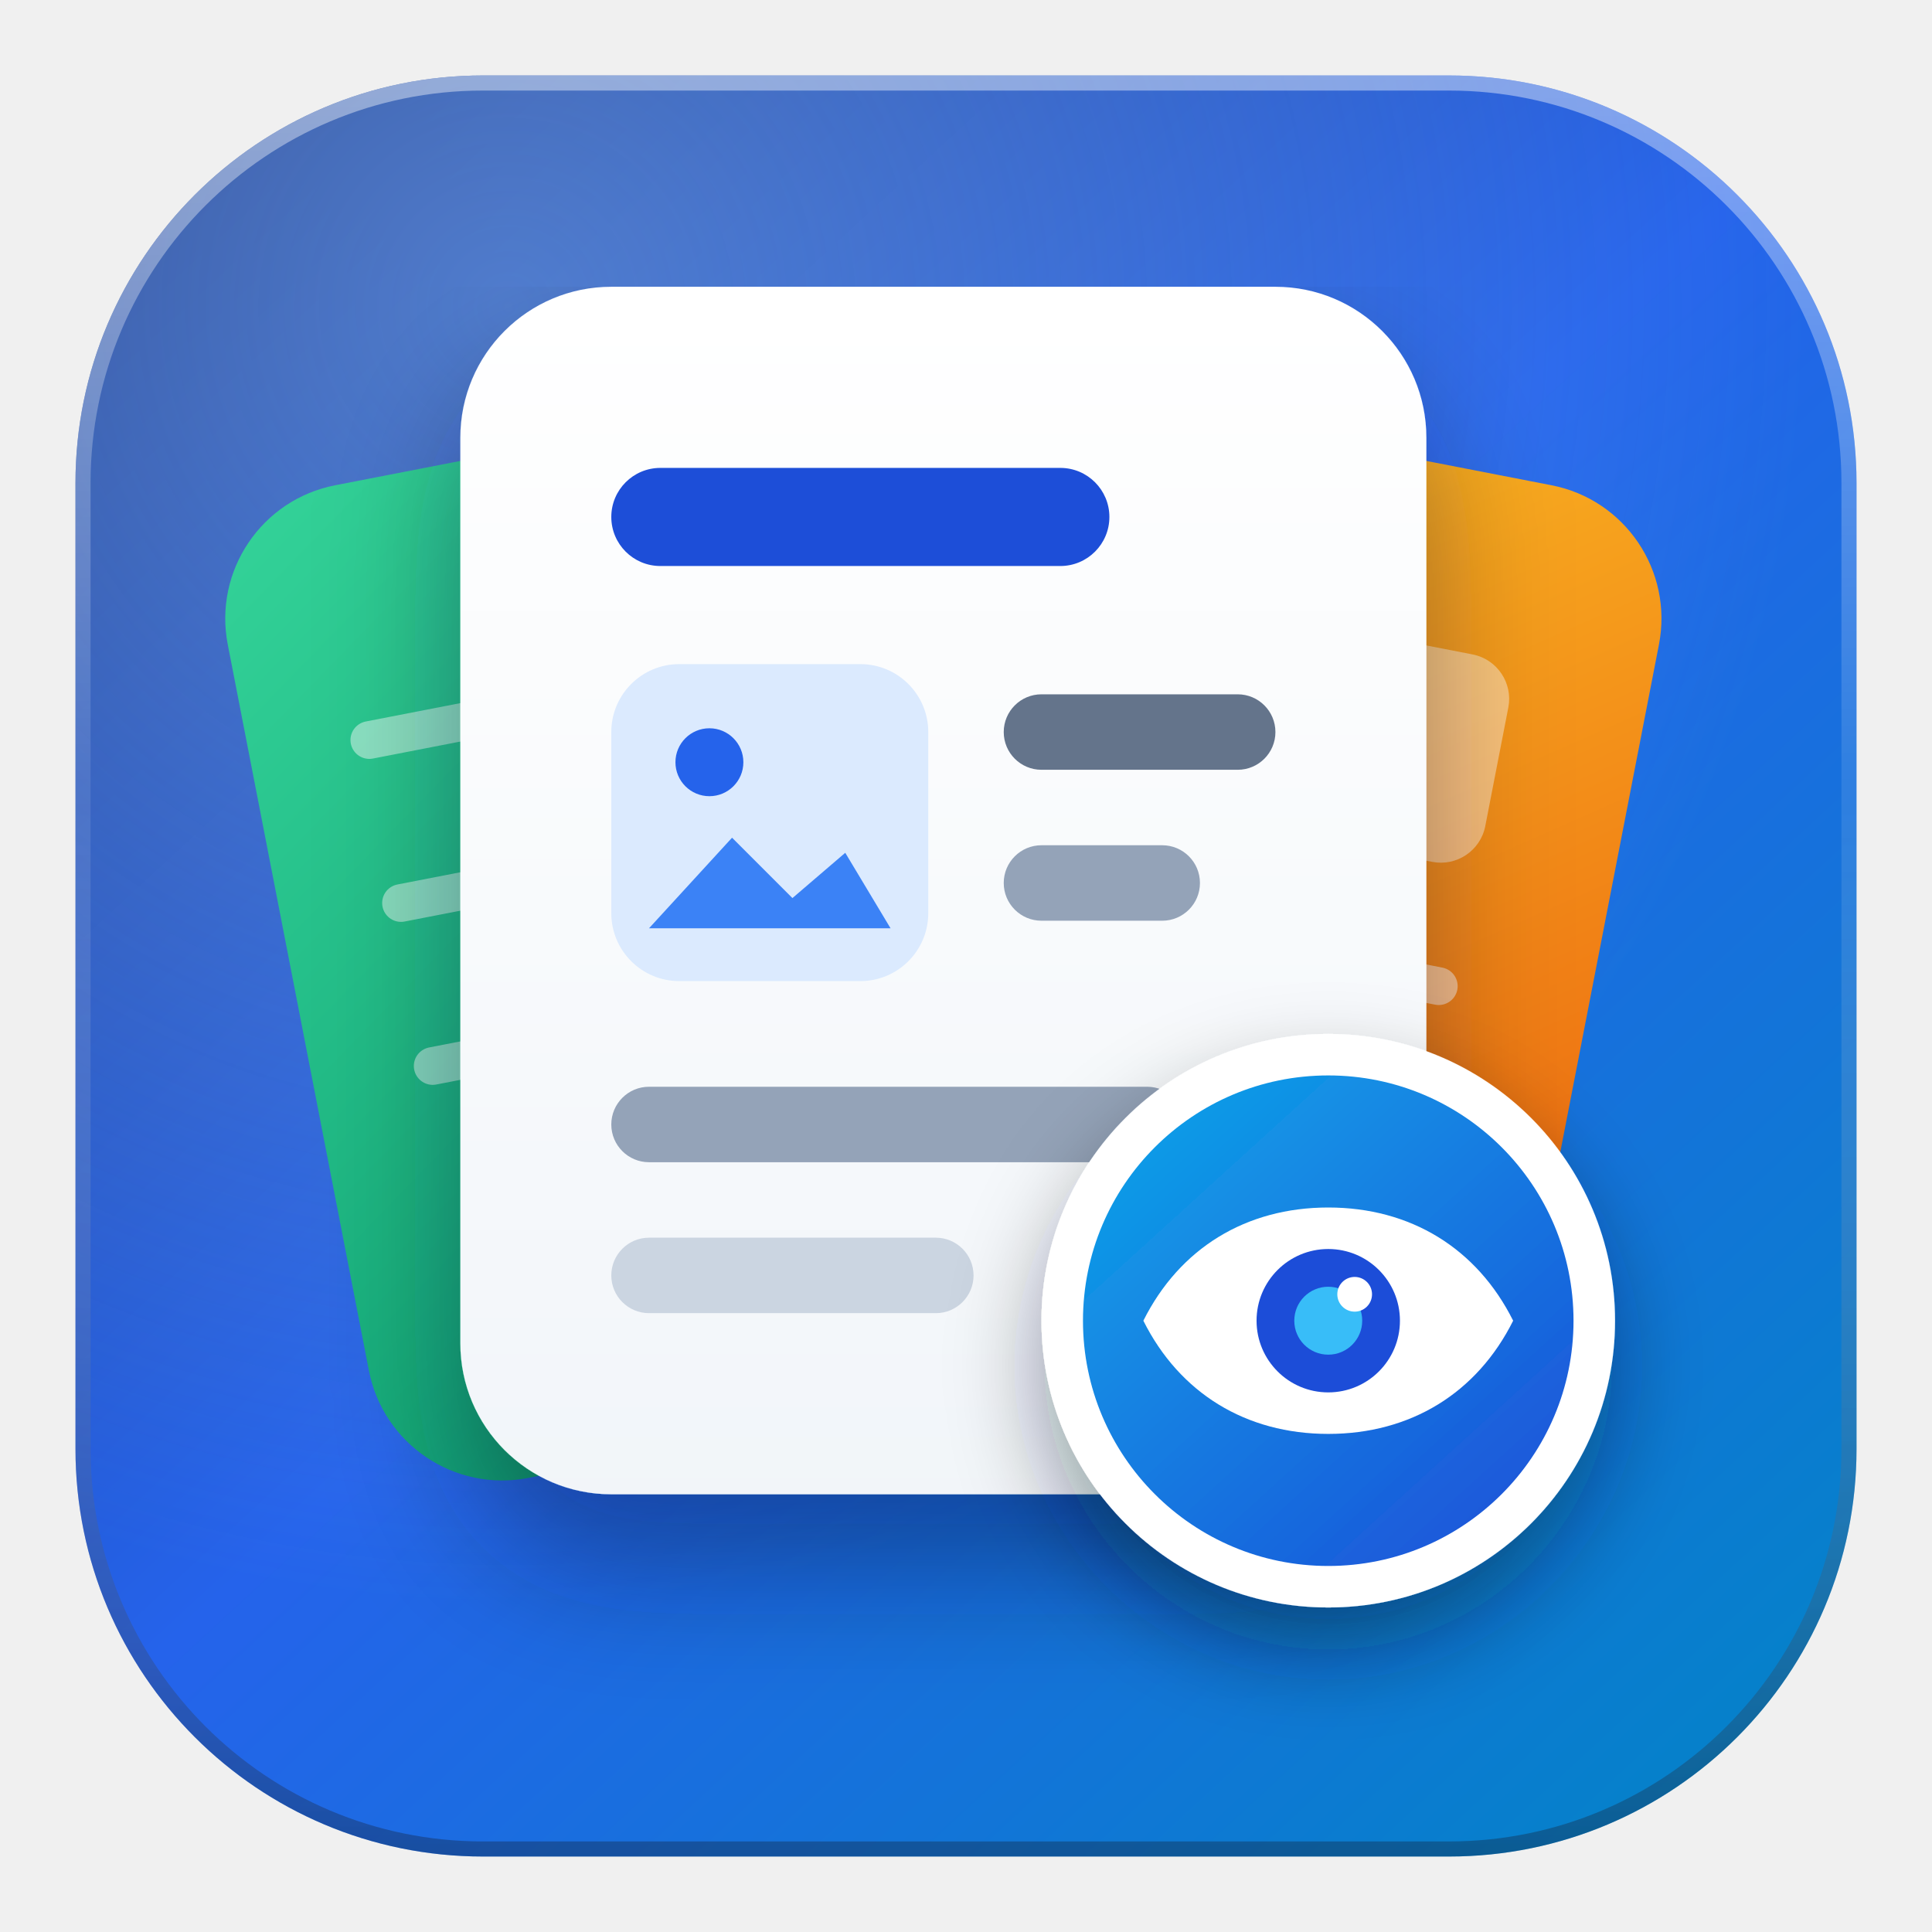
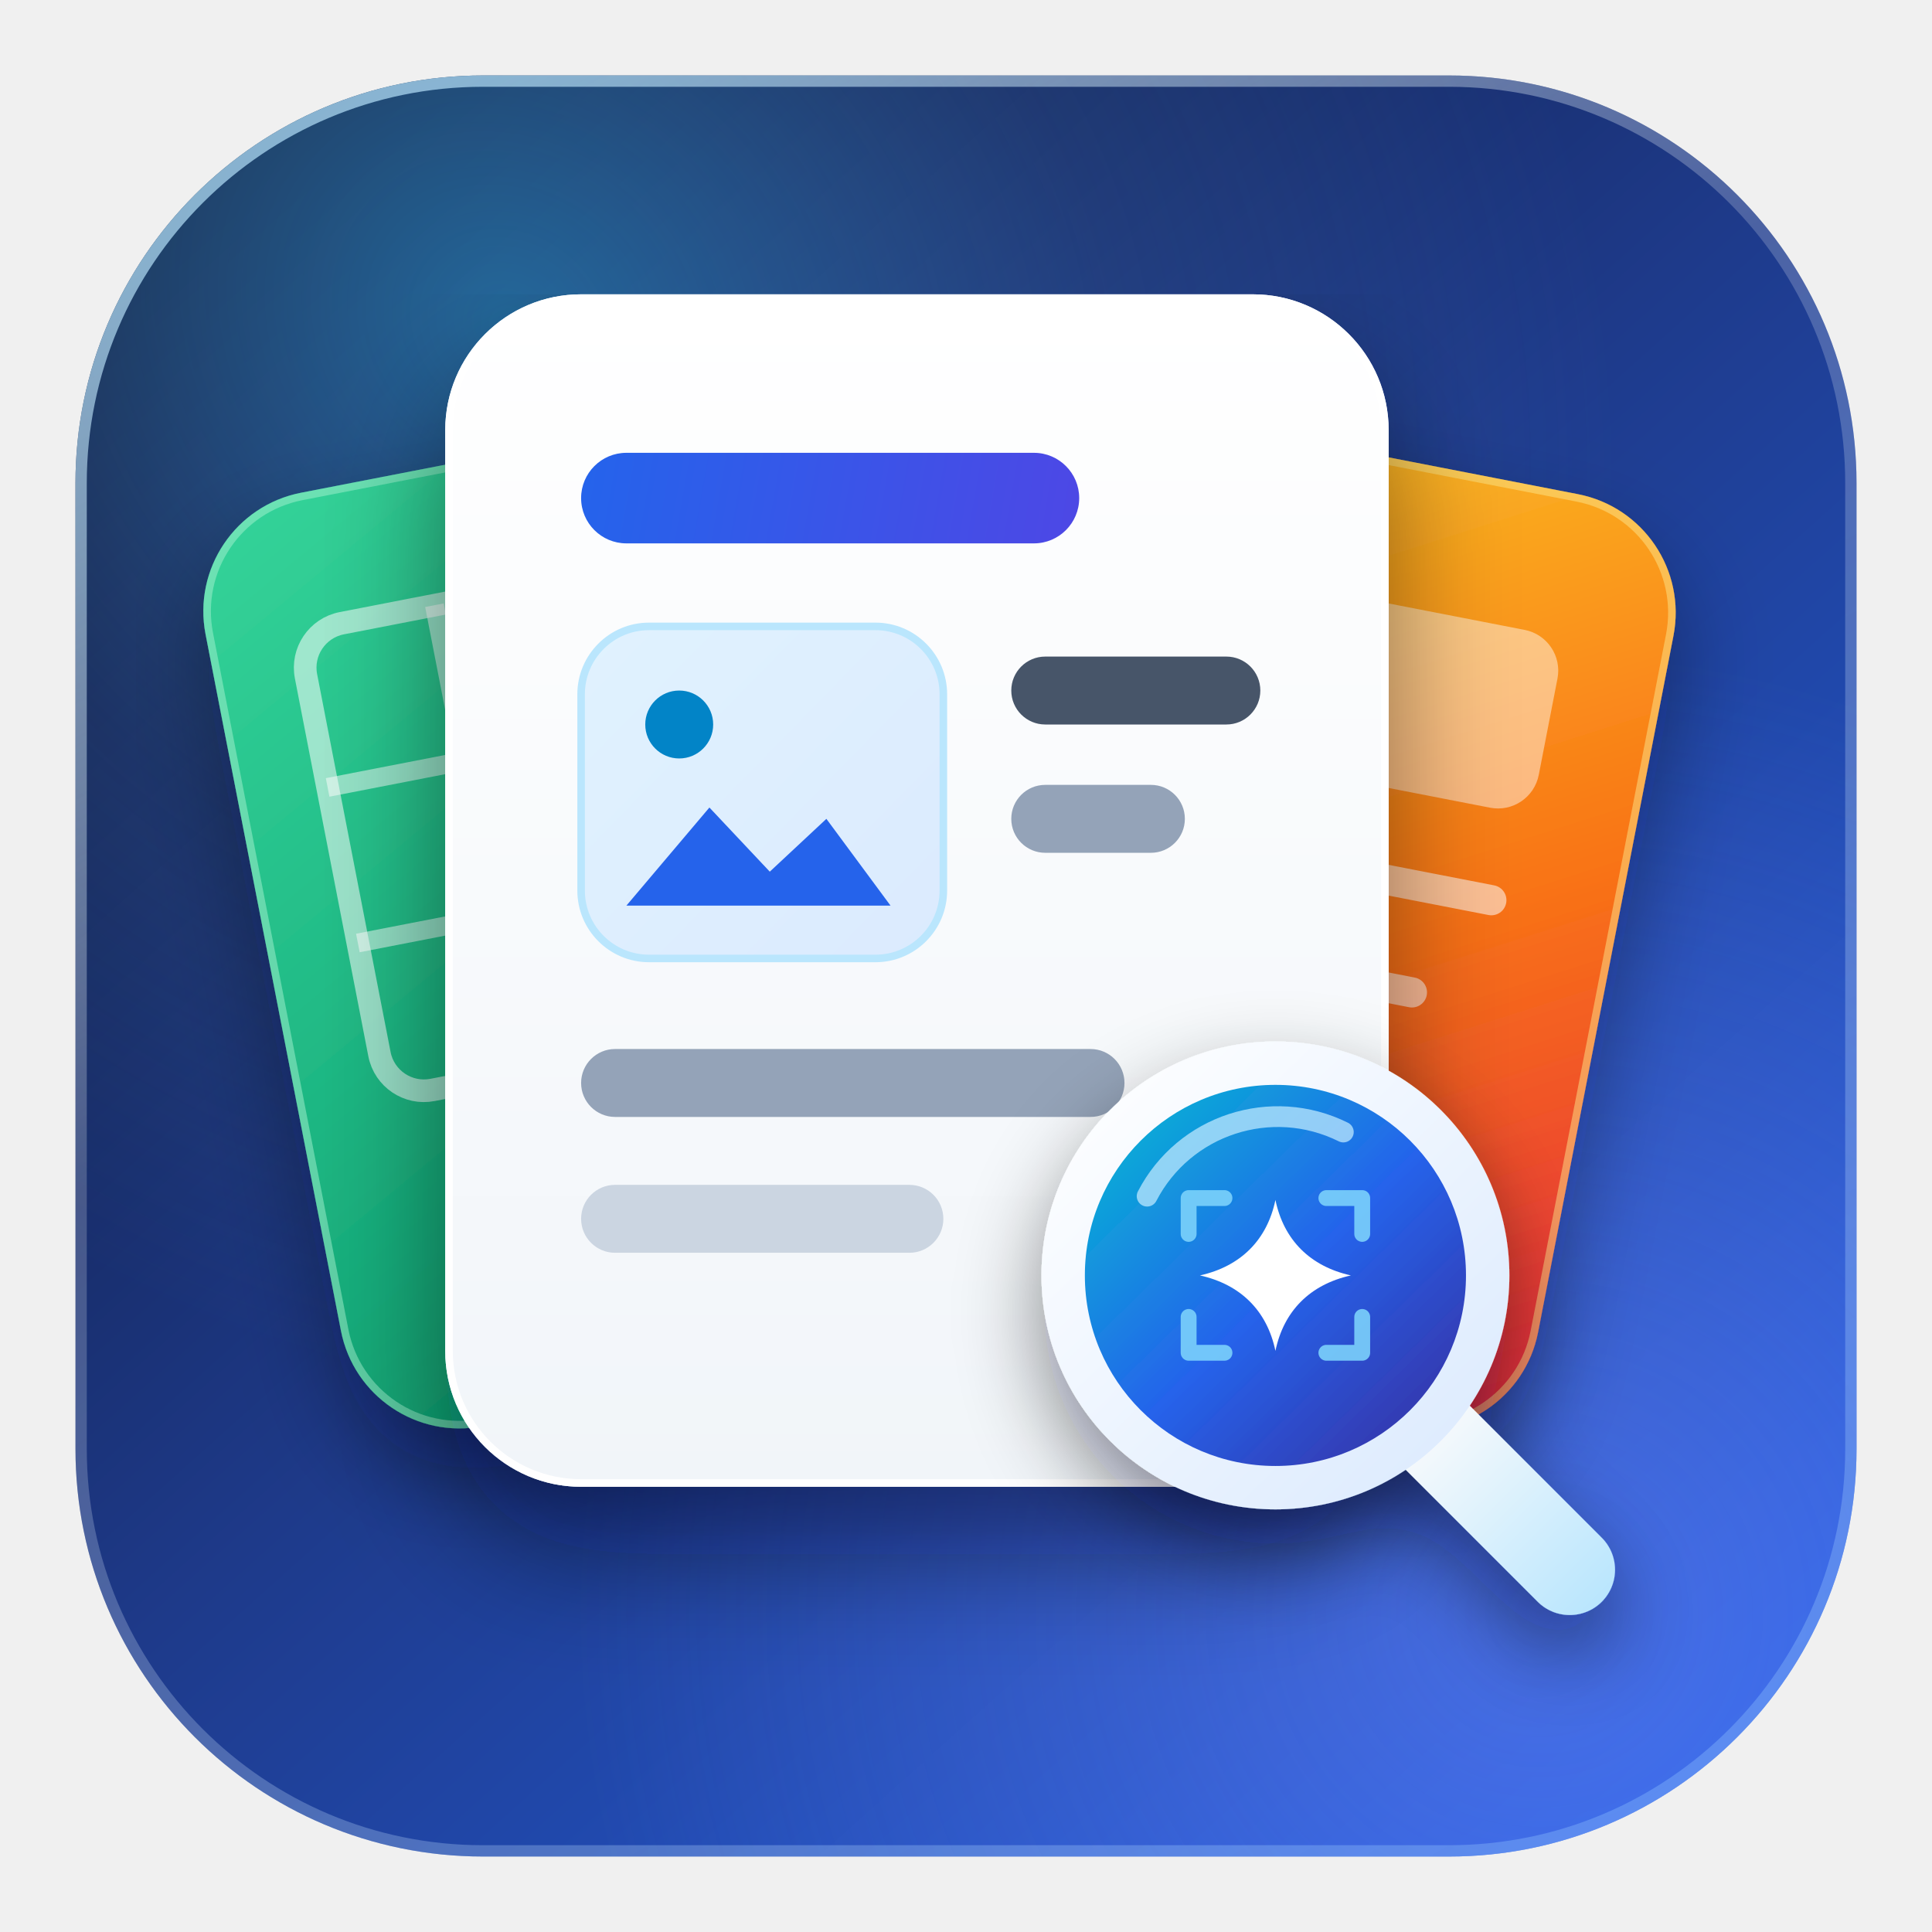
- <svg xmlns="http://www.w3.org/2000/svg" width="256" height="256" viewBox="0 0 256 256" fill="none">
+ <svg xmlns="http://www.w3.org/2000/svg" width="512" height="512" viewBox="0 0 512 512" fill="none">
  <defs>
-     <linearGradient id="bg" x1="20" y1="12" x2="236" y2="246" gradientUnits="userSpaceOnUse">
-       <stop offset="0%" stop-color="#1E3A8A" />
-       <stop offset="48%" stop-color="#2563EB" />
-       <stop offset="100%" stop-color="#0284C7" />
+     <clipPath id="squircleClip">
+       <rect x="20" y="20" width="472" height="472" rx="108" />
+     </clipPath>
+     <linearGradient id="bg" x1="48" y1="24" x2="464" y2="488" gradientUnits="userSpaceOnUse">
+       <stop offset="0%" stop-color="#0B132B" />
+       <stop offset="48%" stop-color="#1E3A8A" />
+       <stop offset="100%" stop-color="#2563EB" />
    </linearGradient>
-     <radialGradient id="glow" cx="0" cy="0" r="1" gradientUnits="userSpaceOnUse" gradientTransform="translate(68 42) rotate(48) scale(170)">
-       <stop offset="0%" stop-color="#93C5FD" stop-opacity="0.42" />
-       <stop offset="100%" stop-color="#93C5FD" stop-opacity="0" />
+     <radialGradient id="auroraTop" cx="0" cy="0" r="1" gradientUnits="userSpaceOnUse" gradientTransform="translate(136 86) rotate(42) scale(310 270)">
+       <stop offset="0%" stop-color="#38BDF8" stop-opacity="0.46" />
+       <stop offset="55%" stop-color="#60A5FA" stop-opacity="0.14" />
+       <stop offset="100%" stop-color="#60A5FA" stop-opacity="0" />
    </radialGradient>
-     <linearGradient id="rim" x1="128" y1="10" x2="128" y2="246" gradientUnits="userSpaceOnUse">
-       <stop offset="0%" stop-color="#FFFFFF" stop-opacity="0.42" />
-       <stop offset="40%" stop-color="#FFFFFF" stop-opacity="0.1" />
-       <stop offset="100%" stop-color="#0F172A" stop-opacity="0.35" />
+     <radialGradient id="auroraBot" cx="0" cy="0" r="1" gradientUnits="userSpaceOnUse" gradientTransform="translate(410 430) rotate(-135) scale(260)">
+       <stop offset="0%" stop-color="#818CF8" stop-opacity="0.38" />
+       <stop offset="100%" stop-color="#818CF8" stop-opacity="0" />
+     </radialGradient>
+     <linearGradient id="rim" x1="120" y1="20" x2="392" y2="492" gradientUnits="userSpaceOnUse">
+       <stop offset="0%" stop-color="#BAE6FD" stop-opacity="0.68" />
+       <stop offset="38%" stop-color="#FFFFFF" stop-opacity="0.2" />
+       <stop offset="100%" stop-color="#93C5FD" stop-opacity="0.35" />
    </linearGradient>
-     <linearGradient id="sheetGreen" x1="40" y1="56" x2="132" y2="188" gradientUnits="userSpaceOnUse">
+     <linearGradient id="sheetCard" x1="78" y1="118" x2="220" y2="378" gradientUnits="userSpaceOnUse">
      <stop offset="0%" stop-color="#34D399" />
      <stop offset="100%" stop-color="#059669" />
    </linearGradient>
-     <linearGradient id="slideAmber" x1="124" y1="56" x2="216" y2="188" gradientUnits="userSpaceOnUse">
+     <linearGradient id="slideCard" x1="292" y1="118" x2="434" y2="378" gradientUnits="userSpaceOnUse">
      <stop offset="0%" stop-color="#FBBF24" />
-       <stop offset="100%" stop-color="#EA580C" />
+       <stop offset="48%" stop-color="#F97316" />
+       <stop offset="100%" stop-color="#E11D48" />
    </linearGradient>
-     <linearGradient id="docPaper" x1="128" y1="40" x2="128" y2="204" gradientUnits="userSpaceOnUse">
+     <linearGradient id="docPaper" x1="244" y1="80" x2="244" y2="396" gradientUnits="userSpaceOnUse">
      <stop offset="0%" stop-color="#FFFFFF" />
      <stop offset="100%" stop-color="#F1F5F9" />
    </linearGradient>
-     <linearGradient id="lensBg" x1="146" y1="142" x2="206" y2="208" gradientUnits="userSpaceOnUse">
-       <stop offset="0%" stop-color="#0EA5E9" />
-       <stop offset="100%" stop-color="#1D4ED8" />
+     <linearGradient id="headerPill" x1="156" y1="122" x2="292" y2="146" gradientUnits="userSpaceOnUse">
+       <stop offset="0%" stop-color="#2563EB" />
+       <stop offset="100%" stop-color="#4F46E5" />
    </linearGradient>
-     <filter id="cardShadow" x="36" y="28" width="184" height="202" filterUnits="userSpaceOnUse" color-interpolation-filters="sRGB">
-       <feDropShadow dx="0" dy="10" stdDeviation="9" flood-color="#09132C" flood-opacity="0.36" />
+     <linearGradient id="bentoBg" x1="156" y1="166" x2="250" y2="258" gradientUnits="userSpaceOnUse">
+       <stop offset="0%" stop-color="#E0F2FE" />
+       <stop offset="100%" stop-color="#DBEAFE" />
+     </linearGradient>
+     <linearGradient id="loupeRim" x1="286" y1="280" x2="394" y2="392" gradientUnits="userSpaceOnUse">
+       <stop offset="0%" stop-color="#FFFFFF" />
+       <stop offset="100%" stop-color="#DBEAFE" />
+     </linearGradient>
+     <linearGradient id="loupeGlass" x1="296" y1="290" x2="386" y2="382" gradientUnits="userSpaceOnUse">
+       <stop offset="0%" stop-color="#06B6D4" />
+       <stop offset="52%" stop-color="#2563EB" />
+       <stop offset="100%" stop-color="#3730A3" />
+     </linearGradient>
+     <linearGradient id="loupeHandle" x1="378" y1="378" x2="424" y2="424" gradientUnits="userSpaceOnUse">
+       <stop offset="0%" stop-color="#F8FAFC" />
+       <stop offset="100%" stop-color="#BAE6FD" />
+     </linearGradient>
+     <filter id="sideShadow" x="36" y="86" width="440" height="348" filterUnits="userSpaceOnUse" color-interpolation-filters="sRGB">
+       <feDropShadow dx="0" dy="12" stdDeviation="12" flood-color="#020617" flood-opacity="0.35" />
    </filter>
-     <filter id="badgeShadow" x="122" y="124" width="112" height="112" filterUnits="userSpaceOnUse" color-interpolation-filters="sRGB">
-       <feDropShadow dx="0" dy="6" stdDeviation="6" flood-color="#09132C" flood-opacity="0.4" />
+     <filter id="docShadow" x="86" y="60" width="320" height="388" filterUnits="userSpaceOnUse" color-interpolation-filters="sRGB">
+       <feDropShadow dx="0" dy="18" stdDeviation="16" flood-color="#020617" flood-opacity="0.46" />
+     </filter>
+     <filter id="loupeShadow" x="242" y="246" width="220" height="220" filterUnits="userSpaceOnUse" color-interpolation-filters="sRGB">
+       <feDropShadow dx="0" dy="10" stdDeviation="11" flood-color="#020617" flood-opacity="0.45" />
    </filter>
  </defs>
-   <rect x="10" y="10" width="236" height="236" rx="54" fill="url(#bg)" />
-   <rect x="10" y="10" width="236" height="236" rx="54" fill="url(#glow)" />
-   <rect x="11" y="11" width="234" height="234" rx="53" stroke="url(#rim)" stroke-width="2" />
-   <g transform="rotate(-11 99 125)">
-     <rect x="39" y="55" width="104" height="134" rx="18" fill="url(#sheetGreen)" />
-     <path d="M55 89h44M55 111h44M55 133h44M77 73v76" stroke="#FFFFFF" stroke-opacity="0.45" stroke-width="5" stroke-linecap="round" />
+   <g clip-path="url(#squircleClip)">
+     <rect x="20" y="20" width="472" height="472" rx="108" fill="url(#bg)" />
+     <rect x="20" y="20" width="472" height="472" rx="108" fill="url(#auroraTop)" />
+     <rect x="20" y="20" width="472" height="472" rx="108" fill="url(#auroraBot)" />
+     <g filter="url(#sideShadow)">
+       <g transform="rotate(-11 178 248)">
+         <rect x="72" y="114" width="194" height="252" rx="32" fill="url(#sheetCard)" />
+         <rect x="73" y="115" width="192" height="250" rx="31" stroke="#A7F3D0" stroke-opacity="0.5" stroke-width="2" />
+         <rect x="96" y="150" width="74" height="126" rx="12" stroke="#FFFFFF" stroke-opacity="0.54" stroke-width="6" />
+         <path d="M96 192h74M96 234h74M133 150v126" stroke="#FFFFFF" stroke-opacity="0.5" stroke-width="5" />
+       </g>
+       <g transform="rotate(11 318 248)">
+         <rect x="232" y="114" width="194" height="252" rx="32" fill="url(#slideCard)" />
+         <rect x="233" y="115" width="192" height="250" rx="31" stroke="#FDE68A" stroke-opacity="0.5" stroke-width="2" />
+         <rect x="330" y="152" width="68" height="48" rx="11" fill="#FFFFFF" fill-opacity="0.45" />
+         <path d="M336 224h56M336 252h40" stroke="#FFFFFF" stroke-opacity="0.54" stroke-width="8" stroke-linecap="round" />
+       </g>
+     </g>
+     <g filter="url(#docShadow)">
+       <rect x="118" y="78" width="250" height="316" rx="36" fill="url(#docPaper)" />
+       <rect x="119" y="79" width="248" height="314" rx="35" stroke="#FFFFFF" stroke-width="2" />
+     </g>
+     <rect x="154" y="120" width="132" height="24" rx="12" fill="url(#headerPill)" />
+     <rect x="154" y="166" width="96" height="88" rx="18" fill="url(#bentoBg)" stroke="#BAE6FD" stroke-width="2" />
+     <circle cx="180" cy="192" r="9" fill="#0284C7" />
+     <path d="M166 240l22-26 16 17 15-14 17 23H166z" fill="#2563EB" />
+     <rect x="268" y="174" width="66" height="18" rx="9" fill="#475569" />
+     <rect x="268" y="208" width="46" height="18" rx="9" fill="#94A3B8" />
+     <rect x="154" y="278" width="144" height="18" rx="9" fill="#94A3B8" />
+     <rect x="154" y="314" width="96" height="18" rx="9" fill="#CBD5E1" />
+     <g filter="url(#loupeShadow)">
+       <path d="M376 376L416 416" stroke="url(#loupeHandle)" stroke-width="24" stroke-linecap="round" />
+       <circle cx="338" cy="338" r="62" fill="url(#loupeRim)" />
+       <circle cx="338" cy="338" r="50.5" fill="url(#loupeGlass)" />
+       <path d="M304 317a39 39 0 0 1 52-17" stroke="#BAE6FD" stroke-opacity="0.76" stroke-width="5.5" stroke-linecap="round" />
+       <path d="M315 327v-9.5h9.5M361 327v-9.5h-9.5M315 349v9.5h9.5M361 349v9.5h-9.5" stroke="#7DD3FC" stroke-opacity="0.88" stroke-width="4.2" stroke-linecap="round" stroke-linejoin="round" />
+       <path d="M338 318c2.2 10.6 9.2 17.6 20 20-10.8 2.4-17.8 9.4-20 20-2.2-10.6-9.2-17.6-20-20 10.8-2.4 17.8-9.4 20-20z" fill="#FFFFFF" />
+     </g>
  </g>
-   <g transform="rotate(11 151 125)">
-     <rect x="107" y="55" width="104" height="134" rx="18" fill="url(#slideAmber)" />
-     <rect x="153" y="79" width="40" height="28" rx="6" fill="#FFFFFF" fill-opacity="0.42" />
-     <path d="M159 123h32M159 141h24" stroke="#FFFFFF" stroke-opacity="0.48" stroke-width="5" stroke-linecap="round" />
-   </g>
-   <g filter="url(#cardShadow)">
-     <rect x="61" y="38" width="128" height="160" rx="20" fill="url(#docPaper)" />
-   </g>
-   <rect x="81" y="62" width="66" height="13" rx="6.5" fill="#1D4ED8" />
-   <rect x="81" y="88" width="42" height="42" rx="9" fill="#DBEAFE" />
-   <circle cx="94" cy="101" r="4.5" fill="#2563EB" />
-   <path d="M86 123l11-12 8 8 7-6 6 10H86z" fill="#3B82F6" />
-   <rect x="133" y="92" width="36" height="10" rx="5" fill="#64748B" />
-   <rect x="133" y="112" width="26" height="10" rx="5" fill="#94A3B8" />
-   <rect x="81" y="144" width="76" height="10" rx="5" fill="#94A3B8" />
-   <rect x="81" y="164" width="48" height="10" rx="5" fill="#CBD5E1" />
-   <g filter="url(#badgeShadow)">
-     <circle cx="176" cy="175" r="38" fill="#FFFFFF" />
-     <circle cx="176" cy="175" r="32.5" fill="url(#lensBg)" />
-     <path d="M151.5 175c4.8-9.6 13.6-15 24.5-15s19.7 5.4 24.5 15c-4.8 9.6-13.6 15-24.5 15s-19.7-5.4-24.5-15z" fill="#FFFFFF" />
-     <circle cx="176" cy="175" r="9.5" fill="#1D4ED8" />
-     <circle cx="176" cy="175" r="4.5" fill="#38BDF8" />
-     <circle cx="179.5" cy="171.5" r="2.3" fill="#FFFFFF" />
-   </g>
+   <rect x="21.5" y="21.5" width="469" height="469" rx="106.5" stroke="url(#rim)" stroke-width="3" />
</svg>
